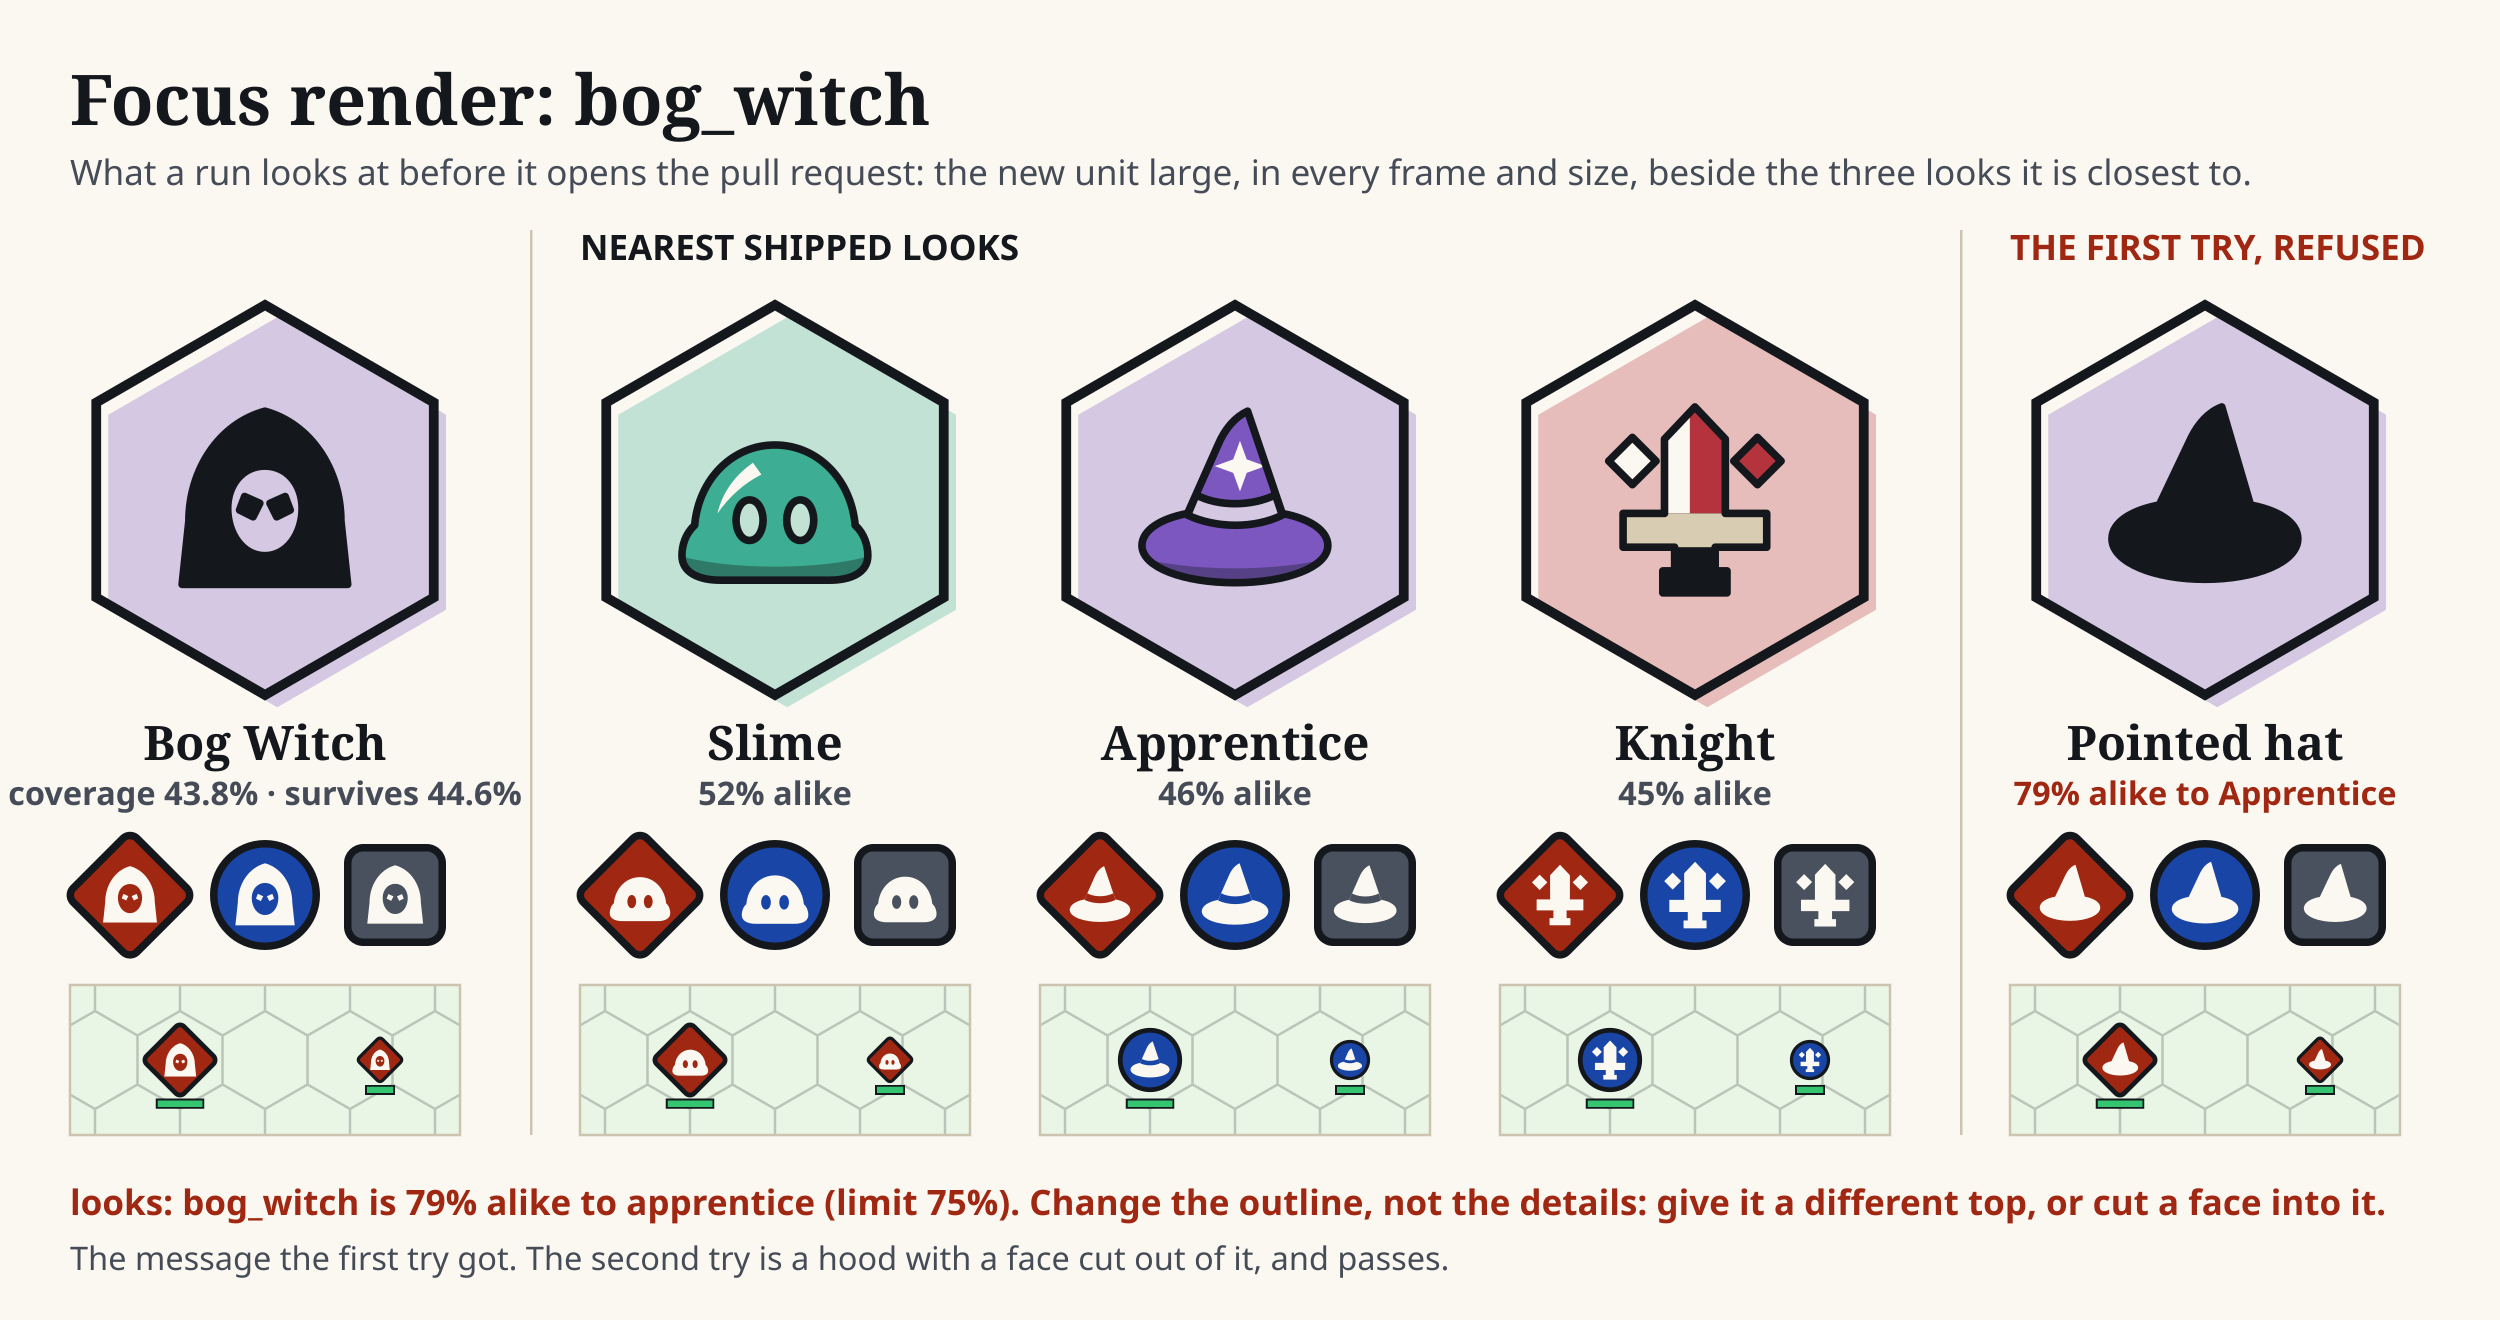
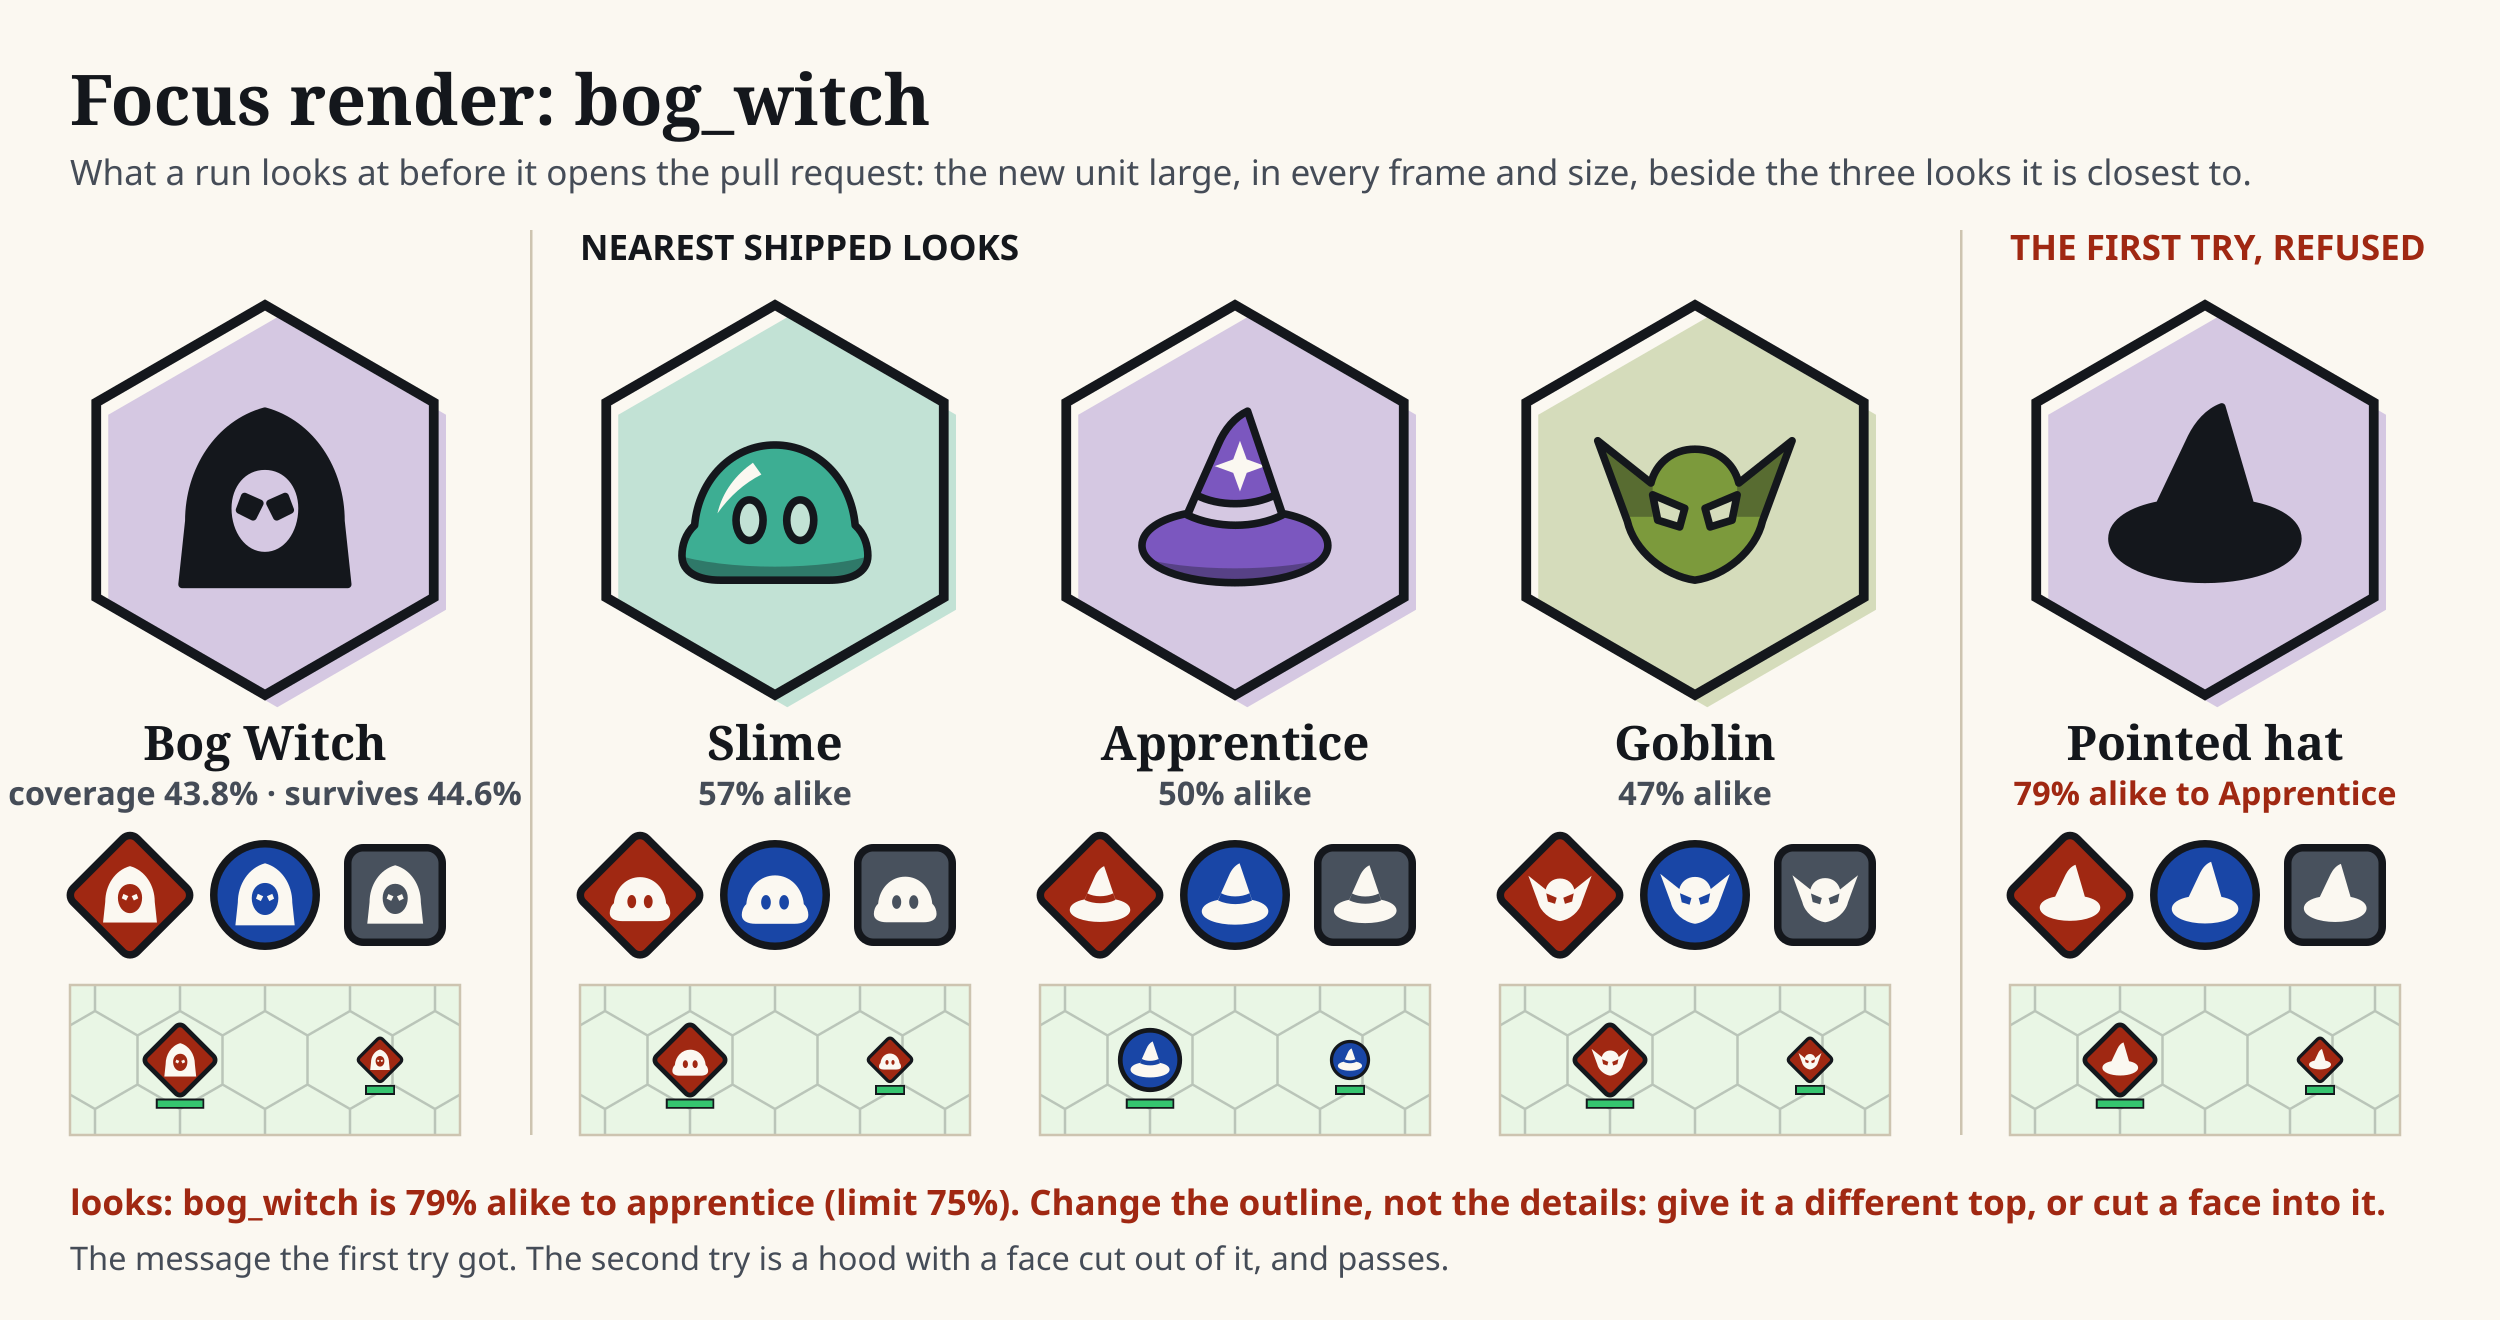
<svg xmlns="http://www.w3.org/2000/svg" width="1000" height="528" viewBox="0 0 1000 528">
  <style>.s{font-family:serif;font-weight:700}.b{font-family:sans-serif}.m{font-family:sans-serif;font-weight:500}.h{font-family:sans-serif;font-weight:700;font-stretch:condensed;font-variant-numeric:tabular-nums}.i{font-family:serif;font-style:italic}</style>
  <rect width="1000" height="528" fill="#FBF8F1" />
  <text x="28" y="50" class="s" font-size="28" fill="#14171C">Focus render: bog_witch</text>
  <text x="28" y="74" class="b" font-size="14" fill="#454C57">What a run looks at before it opens the pull request: the new unit large, in every frame and size, beside the three looks it is closest to.</text>
  <path d="M178.4 243.9L178.4 165.9L110.9 126.9L43.3 165.9L43.3 243.9L110.9 282.9Z" fill="#D5C8E2" />
  <g transform="translate(65.4 159.4) scale(3.38)">
    <path d="M12 1.5 C17.5 3 21 8.5 21 14.5 L21.8 22 L2.2 22 L3 14.5 C3 8.5 6.5 3 12 1.5 Z M12 8 C14.6 8 16.4 10.2 16.4 13 C16.4 16 14.6 18.6 12 18.6 C9.4 18.6 7.6 16 7.6 13 C7.6 10.2 9.4 8 12 8 Z M9.6 11.6 L11.4 12.4 L10.6 14 L9 13.2 Z M14.4 11.6 L15 13.2 L13.4 14 L12.6 12.4 Z" fill="#14171C" fill-rule="evenodd" />
    <path d="M12 1.5 C17.5 3 21 8.5 21 14.5 L21.8 22 L2.2 22 L3 14.5 C3 8.5 6.5 3 12 1.5 Z M12 8 C14.6 8 16.4 10.2 16.4 13 C16.4 16 14.6 18.6 12 18.6 C9.4 18.6 7.6 16 7.6 13 C7.6 10.2 9.4 8 12 8 Z M9.6 11.6 L11.4 12.4 L10.6 14 L9 13.2 Z M14.4 11.6 L15 13.2 L13.4 14 L12.6 12.4 Z" fill="none" stroke="#14171C" stroke-width=".9" stroke-linejoin="round" />
  </g>
  <path d="M173.5 239L173.5 161L106 122L38.5 161L38.5 239L106 278Z" fill="none" stroke="#14171C" stroke-width="3.9" />
  <text x="106" y="304" class="s" font-size="19" fill="#14171C" text-anchor="middle">Bog Witch</text>
  <text x="106" y="322" class="h" font-size="13" fill="#454C57" text-anchor="middle">coverage 43.8% · survives 44.6%</text>
  <rect x="34" y="340" width="36.1" height="36.1" rx="4" transform="rotate(45 52 358)" fill="#A02812" stroke="#14171C" stroke-width="3" />
  <path d="M12 1.5 C17.5 3 21 8.5 21 14.5 L21.8 22 L2.2 22 L3 14.5 C3 8.5 6.5 3 12 1.5 Z M12 8 C14.6 8 16.4 10.2 16.4 13 C16.4 16 14.6 18.6 12 18.6 C9.4 18.6 7.6 16 7.6 13 C7.6 10.2 9.4 8 12 8 Z M9.6 11.6 L11.4 12.4 L10.6 14 L9 13.2 Z M14.4 11.6 L15 13.2 L13.4 14 L12.6 12.4 Z" transform="translate(38.8 344.8) scale(1.1)" fill="#FBF8F1" fill-rule="evenodd" />
  <circle cx="106" cy="358" r="20.5" fill="#1946A6" stroke="#14171C" stroke-width="3" />
  <path d="M12 1.5 C17.5 3 21 8.5 21 14.5 L21.8 22 L2.2 22 L3 14.5 C3 8.5 6.5 3 12 1.5 Z M12 8 C14.6 8 16.4 10.2 16.4 13 C16.4 16 14.6 18.6 12 18.6 C9.4 18.6 7.6 16 7.6 13 C7.6 10.2 9.4 8 12 8 Z M9.6 11.6 L11.4 12.4 L10.6 14 L9 13.2 Z M14.4 11.6 L15 13.2 L13.4 14 L12.6 12.4 Z" transform="translate(91.5 343.5) scale(1.21)" fill="#FBF8F1" fill-rule="evenodd" />
  <rect x="139.1" y="339.1" width="37.8" height="37.8" rx="6.2" fill="#48515D" stroke="#14171C" stroke-width="3" />
  <path d="M12 1.5 C17.5 3 21 8.5 21 14.5 L21.8 22 L2.2 22 L3 14.5 C3 8.5 6.5 3 12 1.5 Z M12 8 C14.6 8 16.4 10.2 16.4 13 C16.4 16 14.6 18.6 12 18.6 C9.4 18.6 7.6 16 7.6 13 C7.6 10.2 9.4 8 12 8 Z M9.6 11.6 L11.4 12.4 L10.6 14 L9 13.2 Z M14.4 11.6 L15 13.2 L13.4 14 L12.6 12.4 Z" transform="translate(144.4 344.4) scale(1.14)" fill="#FBF8F1" fill-rule="evenodd" />
  <clipPath id="fbog_witch">
    <rect x="28" y="394" width="156" height="60" />
  </clipPath>
  <g clip-path="url(#fbog_witch)">
    <rect x="28" y="394" width="156" height="60" fill="#E9F6E5" />
    <path d="M21 374.9l0 -19.6l-17 -9.8l-17 9.8M21 433.8l0 -19.6l-17 -9.8l-17 9.8M38 404.4l0 -19.7l-17 -9.8l-17 9.8M55 374.9l0 -19.6l-17 -9.8l-17 9.8M21 492.7l0 -19.6l-17 -9.8l-17 9.8M38 463.3l0 -19.7l-17 -9.8l-17 9.8M55 433.8l0 -19.6l-17 -9.8l-17 9.8M72 404.4l0 -19.7l-17 -9.8l-17 9.8M89 374.9l0 -19.6l-17 -9.8l-17 9.8M55 492.7l0 -19.6l-17 -9.8l-17 9.8M72 463.3l0 -19.7l-17 -9.8l-17 9.8M89 433.8l0 -19.6l-17 -9.8l-17 9.8M106 404.4l0 -19.7l-17 -9.8l-17 9.8M123 374.9l0 -19.6l-17 -9.8l-17 9.8M89 492.7l0 -19.6l-17 -9.8l-17 9.8M106 463.3l0 -19.7l-17 -9.8l-17 9.8M123 433.8l0 -19.6l-17 -9.8l-17 9.8M140 404.4l0 -19.7l-17 -9.8l-17 9.8M157 374.9l0 -19.6l-17 -9.8l-17 9.8M123 492.7l0 -19.6l-17 -9.8l-17 9.8M140 463.3l0 -19.7l-17 -9.8l-17 9.8M157 433.8l0 -19.6l-17 -9.8l-17 9.8M174 404.4l0 -19.7l-17 -9.8l-17 9.8M191 374.9l0 -19.6l-17 -9.8l-17 9.8M157 492.7l0 -19.6l-17 -9.8l-17 9.8M174 463.3l0 -19.7l-17 -9.8l-17 9.8M191 433.8l0 -19.6l-17 -9.8l-17 9.8M208 404.4l0 -19.7l-17 -9.8l-17 9.8M225 374.9l0 -19.6l-17 -9.8l-17 9.8M191 492.7l0 -19.6l-17 -9.8l-17 9.8M208 463.3l0 -19.7l-17 -9.8l-17 9.8M225 433.8l0 -19.6l-17 -9.8l-17 9.8M225 492.7l0 -19.6l-17 -9.8l-17 9.8" fill="none" stroke="#14171C" stroke-opacity="0.22" stroke-width="1" />
    <rect x="61.4" y="413.4" width="21.2" height="21.2" rx="2.3" transform="rotate(45 72 424)" fill="#A02812" stroke="#14171C" stroke-width="1.9" />
    <path d="M12 1.5 C17.5 3 21 8.5 21 14.5 L21.8 22 L2.2 22 L3 14.5 C3 8.5 6.5 3 12 1.5 Z M12 8 C14.6 8 16.4 10.2 16.4 13 C16.4 16 14.6 18.6 12 18.6 C9.4 18.6 7.6 16 7.6 13 C7.6 10.2 9.4 8 12 8 Z M9.6 11.6 L11.4 12.4 L10.6 14 L9 13.2 Z M14.4 11.6 L15 13.2 L13.4 14 L12.6 12.4 Z" transform="translate(64.3 416.3) scale(0.65)" fill="#FBF8F1" fill-rule="evenodd" />
    <rect x="62.3" y="439.4" width="19.4" height="4.1" fill="#14171C" />
    <rect x="63.1" y="440.2" width="17.9" height="2.6" fill="#35C46F" />
    <rect x="145.4" y="417.4" width="13.1" height="13.1" rx="1.4" transform="rotate(45 152 424)" fill="#A02812" stroke="#14171C" stroke-width="1.3" />
    <path d="M12 1.5 C17.5 3 21 8.5 21 14.5 L21.8 22 L2.2 22 L3 14.5 C3 8.5 6.5 3 12 1.5 Z M12 8 C14.6 8 16.4 10.2 16.4 13 C16.4 16 14.6 18.6 12 18.6 C9.4 18.6 7.6 16 7.6 13 C7.6 10.2 9.4 8 12 8 Z M9.6 11.6 L11.4 12.4 L10.6 14 L9 13.2 Z M14.4 11.6 L15 13.2 L13.4 14 L12.6 12.4 Z" transform="translate(147.2 419.2) scale(0.4)" fill="#FBF8F1" fill-rule="evenodd" />
    <rect x="146" y="434" width="12" height="4" fill="#14171C" />
    <rect x="146.8" y="434.7" width="10.5" height="2.5" fill="#35C46F" />
  </g>
  <rect x="28" y="394" width="156" height="60" fill="none" stroke="#CDC4B0" />
  <rect x="212" y="92" width="1" height="362" fill="#CDC4B0" />
  <text x="232" y="104" class="h" font-size="14" fill="#14171C">NEAREST SHIPPED LOOKS</text>
  <path d="M382.4 243.9L382.4 165.9L314.9 126.9L247.3 165.9L247.3 243.9L314.9 282.9Z" fill="#C2E2D5" />
  <g transform="translate(269.4 159.4) scale(3.38)">
    <path d="M12 5.5 C17 5.5 21 9.5 21.5 15 C22.6 16 23 17.4 23 18.6 C23 20.6 21 21.5 18.5 21.5 L5.5 21.5 C3 21.5 1 20.6 1 18.6 C1 17.4 1.4 16 2.5 15 C3 9.5 7 5.5 12 5.5 Z M9 12 C10 12 10.6 13.2 10.6 14.4 C10.6 15.6 10 16.8 9 16.8 C8 16.8 7.4 15.6 7.4 14.4 C7.4 13.2 8 12 9 12 Z M15 12 C16 12 16.6 13.2 16.6 14.4 C16.6 15.6 16 16.8 15 16.8 C14 16.8 13.4 15.6 13.4 14.4 C13.4 13.2 14 12 15 12 Z" fill="#14171C" fill-rule="evenodd" />
-     <clipPath id="g18">
+     <clipPath id="g2">
      <path d="M12 5.5 C17 5.5 21 9.5 21.5 15 C22.6 16 23 17.4 23 18.6 C23 20.6 21 21.5 18.5 21.5 L5.5 21.5 C3 21.5 1 20.6 1 18.6 C1 17.4 1.4 16 2.5 15 C3 9.5 7 5.5 12 5.5 Z M9 12 C10 12 10.6 13.2 10.6 14.4 C10.6 15.6 10 16.8 9 16.8 C8 16.8 7.4 15.6 7.4 14.4 C7.4 13.2 8 12 9 12 Z M15 12 C16 12 16.6 13.2 16.6 14.4 C16.6 15.6 16 16.8 15 16.8 C14 16.8 13.4 15.6 13.4 14.4 C13.4 13.2 14 12 15 12 Z" clip-rule="evenodd" />
    </clipPath>
-     <g clip-path="url(#g18)">
+     <g clip-path="url(#g2)">
      <path d="M0 0 L24 0 L24 24 L0 24 Z" fill="#3DAE93" fill-rule="evenodd" />
      <path d="M0 18.4 C6 20.4 18 20.4 24 18.4 L24 24 L0 24 Z" fill="#2F7969" fill-rule="evenodd" />
      <path d="M9.4 7.6 C7.4 9 5.8 11 5.2 13.6 C6.6 11.6 8.4 10 10.4 9 Z" fill="#FBF8F1" fill-rule="evenodd" />
    </g>
    <path d="M12 5.5 C17 5.5 21 9.5 21.5 15 C22.6 16 23 17.4 23 18.6 C23 20.6 21 21.5 18.5 21.5 L5.5 21.5 C3 21.5 1 20.6 1 18.6 C1 17.4 1.4 16 2.5 15 C3 9.5 7 5.5 12 5.5 Z M9 12 C10 12 10.6 13.2 10.6 14.4 C10.6 15.6 10 16.8 9 16.8 C8 16.8 7.4 15.6 7.4 14.4 C7.4 13.2 8 12 9 12 Z M15 12 C16 12 16.6 13.2 16.6 14.4 C16.6 15.6 16 16.8 15 16.8 C14 16.8 13.4 15.6 13.4 14.4 C13.4 13.2 14 12 15 12 Z" fill="none" stroke="#14171C" stroke-width=".9" stroke-linejoin="round" />
  </g>
  <path d="M377.5 239L377.5 161L310 122L242.5 161L242.5 239L310 278Z" fill="none" stroke="#14171C" stroke-width="3.9" />
  <text x="310" y="304" class="s" font-size="19" fill="#14171C" text-anchor="middle">Slime</text>
-   <text x="310" y="322" class="h" font-size="13" fill="#454C57" text-anchor="middle">52% alike</text>
+   <text x="310" y="322" class="h" font-size="13" fill="#454C57" text-anchor="middle">57% alike</text>
  <rect x="238" y="340" width="36.1" height="36.1" rx="4" transform="rotate(45 256 358)" fill="#A02812" stroke="#14171C" stroke-width="3" />
  <path d="M12 5.5 C17 5.5 21 9.5 21.5 15 C22.6 16 23 17.4 23 18.6 C23 20.6 21 21.5 18.5 21.5 L5.5 21.5 C3 21.5 1 20.6 1 18.6 C1 17.4 1.4 16 2.5 15 C3 9.5 7 5.5 12 5.5 Z M9 12 C10 12 10.6 13.2 10.6 14.4 C10.6 15.6 10 16.8 9 16.8 C8 16.8 7.4 15.6 7.4 14.4 C7.4 13.2 8 12 9 12 Z M15 12 C16 12 16.6 13.2 16.6 14.4 C16.6 15.6 16 16.8 15 16.8 C14 16.8 13.4 15.6 13.4 14.4 C13.4 13.2 14 12 15 12 Z" transform="translate(242.8 344.8) scale(1.1)" fill="#FBF8F1" fill-rule="evenodd" />
  <circle cx="310" cy="358" r="20.5" fill="#1946A6" stroke="#14171C" stroke-width="3" />
  <path d="M12 5.5 C17 5.5 21 9.5 21.5 15 C22.6 16 23 17.4 23 18.6 C23 20.6 21 21.5 18.5 21.5 L5.5 21.5 C3 21.5 1 20.6 1 18.6 C1 17.4 1.4 16 2.5 15 C3 9.5 7 5.5 12 5.5 Z M9 12 C10 12 10.6 13.2 10.6 14.4 C10.6 15.6 10 16.8 9 16.8 C8 16.8 7.4 15.6 7.4 14.4 C7.4 13.2 8 12 9 12 Z M15 12 C16 12 16.6 13.2 16.6 14.4 C16.6 15.6 16 16.8 15 16.8 C14 16.8 13.4 15.6 13.4 14.4 C13.4 13.2 14 12 15 12 Z" transform="translate(295.5 343.5) scale(1.21)" fill="#FBF8F1" fill-rule="evenodd" />
  <rect x="343.1" y="339.1" width="37.8" height="37.8" rx="6.2" fill="#48515D" stroke="#14171C" stroke-width="3" />
  <path d="M12 5.5 C17 5.5 21 9.5 21.5 15 C22.6 16 23 17.4 23 18.6 C23 20.6 21 21.5 18.5 21.5 L5.5 21.5 C3 21.5 1 20.6 1 18.6 C1 17.4 1.4 16 2.5 15 C3 9.5 7 5.5 12 5.5 Z M9 12 C10 12 10.6 13.2 10.6 14.4 C10.6 15.6 10 16.8 9 16.8 C8 16.8 7.4 15.6 7.4 14.4 C7.4 13.2 8 12 9 12 Z M15 12 C16 12 16.6 13.2 16.6 14.4 C16.6 15.6 16 16.8 15 16.8 C14 16.8 13.4 15.6 13.4 14.4 C13.4 13.2 14 12 15 12 Z" transform="translate(348.4 344.4) scale(1.14)" fill="#FBF8F1" fill-rule="evenodd" />
  <clipPath id="fslime">
    <rect x="232" y="394" width="156" height="60" />
  </clipPath>
  <g clip-path="url(#fslime)">
    <rect x="232" y="394" width="156" height="60" fill="#E9F6E5" />
    <path d="M225 374.9l0 -19.6l-17 -9.8l-17 9.8M225 433.8l0 -19.6l-17 -9.8l-17 9.8M242 404.4l0 -19.7l-17 -9.8l-17 9.8M259 374.9l0 -19.6l-17 -9.8l-17 9.8M225 492.7l0 -19.6l-17 -9.8l-17 9.8M242 463.3l0 -19.7l-17 -9.8l-17 9.8M259 433.8l0 -19.6l-17 -9.8l-17 9.8M276 404.4l0 -19.7l-17 -9.8l-17 9.8M293 374.9l0 -19.6l-17 -9.8l-17 9.8M259 492.7l0 -19.6l-17 -9.8l-17 9.8M276 463.3l0 -19.7l-17 -9.8l-17 9.8M293 433.8l0 -19.6l-17 -9.8l-17 9.8M310 404.4l0 -19.7l-17 -9.8l-17 9.8M327 374.9l0 -19.6l-17 -9.8l-17 9.8M293 492.7l0 -19.6l-17 -9.8l-17 9.8M310 463.3l0 -19.7l-17 -9.8l-17 9.8M327 433.8l0 -19.6l-17 -9.8l-17 9.8M344 404.4l0 -19.7l-17 -9.8l-17 9.8M361 374.9l0 -19.6l-17 -9.8l-17 9.8M327 492.7l0 -19.6l-17 -9.8l-17 9.8M344 463.3l0 -19.7l-17 -9.8l-17 9.8M361 433.8l0 -19.6l-17 -9.8l-17 9.8M378 404.4l0 -19.7l-17 -9.8l-17 9.8M395 374.9l0 -19.6l-17 -9.8l-17 9.8M361 492.7l0 -19.6l-17 -9.8l-17 9.8M378 463.3l0 -19.7l-17 -9.8l-17 9.8M395 433.8l0 -19.6l-17 -9.8l-17 9.8M412 404.4l0 -19.7l-17 -9.8l-17 9.8M429 374.9l0 -19.6l-17 -9.8l-17 9.8M395 492.7l0 -19.6l-17 -9.8l-17 9.8M412 463.3l0 -19.7l-17 -9.8l-17 9.8M429 433.8l0 -19.6l-17 -9.8l-17 9.8M429 492.7l0 -19.6l-17 -9.8l-17 9.8" fill="none" stroke="#14171C" stroke-opacity="0.22" stroke-width="1" />
    <rect x="265.4" y="413.4" width="21.2" height="21.2" rx="2.3" transform="rotate(45 276 424)" fill="#A02812" stroke="#14171C" stroke-width="1.9" />
    <path d="M12 5.5 C17 5.5 21 9.5 21.5 15 C22.6 16 23 17.4 23 18.6 C23 20.6 21 21.5 18.5 21.5 L5.5 21.5 C3 21.5 1 20.6 1 18.6 C1 17.4 1.4 16 2.5 15 C3 9.5 7 5.5 12 5.5 Z M9 12 C10 12 10.6 13.2 10.6 14.4 C10.6 15.6 10 16.8 9 16.8 C8 16.8 7.4 15.6 7.4 14.4 C7.4 13.2 8 12 9 12 Z M15 12 C16 12 16.6 13.2 16.6 14.4 C16.6 15.6 16 16.8 15 16.8 C14 16.8 13.4 15.6 13.4 14.4 C13.4 13.2 14 12 15 12 Z" transform="translate(268.3 416.3) scale(0.65)" fill="#FBF8F1" fill-rule="evenodd" />
    <rect x="266.3" y="439.4" width="19.4" height="4.1" fill="#14171C" />
    <rect x="267.1" y="440.2" width="17.9" height="2.6" fill="#35C46F" />
    <rect x="349.4" y="417.4" width="13.1" height="13.1" rx="1.4" transform="rotate(45 356 424)" fill="#A02812" stroke="#14171C" stroke-width="1.3" />
    <path d="M12 5.5 C17 5.5 21 9.5 21.5 15 C22.6 16 23 17.4 23 18.6 C23 20.6 21 21.5 18.5 21.5 L5.5 21.5 C3 21.5 1 20.6 1 18.6 C1 17.4 1.4 16 2.5 15 C3 9.5 7 5.5 12 5.5 Z M9 12 C10 12 10.6 13.2 10.6 14.4 C10.6 15.6 10 16.8 9 16.8 C8 16.8 7.4 15.6 7.4 14.4 C7.4 13.2 8 12 9 12 Z M15 12 C16 12 16.6 13.2 16.6 14.4 C16.6 15.6 16 16.8 15 16.8 C14 16.8 13.4 15.6 13.4 14.4 C13.4 13.2 14 12 15 12 Z" transform="translate(351.2 419.2) scale(0.4)" fill="#FBF8F1" fill-rule="evenodd" />
    <rect x="350" y="434" width="12" height="4" fill="#14171C" />
    <rect x="350.8" y="434.7" width="10.5" height="2.5" fill="#35C46F" />
  </g>
  <rect x="232" y="394" width="156" height="60" fill="none" stroke="#CDC4B0" />
  <path d="M566.4 243.9L566.4 165.9L498.9 126.9L431.3 165.9L431.3 243.9L498.9 282.9Z" fill="#D5C8E2" />
  <g transform="translate(453.4 159.4) scale(3.38)">
    <path d="M13.5 1.5 L17.6 13.6 C20.8 14.2 23 15.6 23 17.4 C23 20 18 21.8 12 21.8 C6 21.8 1 20 1 17.4 C1 15.6 3.2 14.2 6.4 13.6 L10 5.5 C10.8 3.6 12 2.2 13.5 1.5 Z M7.4 11.4 C10 12.8 14 12.8 16.8 11.4 L17.6 13.8 C14.4 15.4 9.8 15.4 6.4 13.8 Z" fill="#14171C" fill-rule="evenodd" />
-     <clipPath id="g19">
+     <clipPath id="g3">
      <path d="M13.5 1.5 L17.6 13.6 C20.8 14.2 23 15.6 23 17.4 C23 20 18 21.8 12 21.8 C6 21.8 1 20 1 17.4 C1 15.6 3.2 14.2 6.4 13.6 L10 5.5 C10.8 3.6 12 2.2 13.5 1.5 Z M7.4 11.4 C10 12.8 14 12.8 16.8 11.4 L17.6 13.8 C14.4 15.4 9.8 15.4 6.4 13.8 Z" clip-rule="evenodd" />
    </clipPath>
-     <g clip-path="url(#g19)">
+     <g clip-path="url(#g3)">
      <path d="M0 0 L24 0 L24 24 L0 24 Z" fill="#7B57BF" fill-rule="evenodd" />
      <path d="M0 18.6 C6 20.6 18 20.6 24 18.6 L24 24 L0 24 Z" fill="#574186" fill-rule="evenodd" />
      <path d="M12.6 5 L13.4 7.2 L15.6 8 L13.4 8.8 L12.6 11 L11.8 8.8 L9.6 8 L11.8 7.2 Z" fill="#FBF8F1" fill-rule="evenodd" />
    </g>
    <path d="M13.5 1.5 L17.6 13.6 C20.8 14.2 23 15.6 23 17.4 C23 20 18 21.8 12 21.8 C6 21.8 1 20 1 17.4 C1 15.6 3.2 14.2 6.4 13.6 L10 5.5 C10.8 3.6 12 2.2 13.5 1.5 Z M7.4 11.4 C10 12.8 14 12.8 16.8 11.4 L17.6 13.8 C14.4 15.4 9.8 15.4 6.4 13.8 Z" fill="none" stroke="#14171C" stroke-width=".9" stroke-linejoin="round" />
  </g>
  <path d="M561.5 239L561.5 161L494 122L426.5 161L426.5 239L494 278Z" fill="none" stroke="#14171C" stroke-width="3.9" />
  <text x="494" y="304" class="s" font-size="19" fill="#14171C" text-anchor="middle">Apprentice</text>
-   <text x="494" y="322" class="h" font-size="13" fill="#454C57" text-anchor="middle">46% alike</text>
+   <text x="494" y="322" class="h" font-size="13" fill="#454C57" text-anchor="middle">50% alike</text>
  <rect x="422" y="340" width="36.1" height="36.1" rx="4" transform="rotate(45 440 358)" fill="#A02812" stroke="#14171C" stroke-width="3" />
  <path d="M13.5 1.5 L17.6 13.6 C20.8 14.2 23 15.6 23 17.4 C23 20 18 21.8 12 21.8 C6 21.8 1 20 1 17.4 C1 15.6 3.2 14.2 6.4 13.6 L10 5.5 C10.8 3.6 12 2.2 13.5 1.5 Z M7.4 11.4 C10 12.8 14 12.8 16.8 11.4 L17.6 13.8 C14.4 15.4 9.8 15.4 6.4 13.8 Z" transform="translate(426.8 344.8) scale(1.1)" fill="#FBF8F1" fill-rule="evenodd" />
  <circle cx="494" cy="358" r="20.5" fill="#1946A6" stroke="#14171C" stroke-width="3" />
  <path d="M13.5 1.5 L17.6 13.6 C20.8 14.2 23 15.6 23 17.4 C23 20 18 21.8 12 21.8 C6 21.8 1 20 1 17.4 C1 15.6 3.2 14.2 6.4 13.6 L10 5.5 C10.8 3.6 12 2.2 13.5 1.5 Z M7.4 11.4 C10 12.8 14 12.8 16.8 11.4 L17.6 13.8 C14.4 15.4 9.8 15.4 6.4 13.8 Z" transform="translate(479.5 343.5) scale(1.21)" fill="#FBF8F1" fill-rule="evenodd" />
  <rect x="527.1" y="339.1" width="37.8" height="37.8" rx="6.2" fill="#48515D" stroke="#14171C" stroke-width="3" />
  <path d="M13.5 1.5 L17.6 13.6 C20.8 14.2 23 15.6 23 17.4 C23 20 18 21.8 12 21.8 C6 21.8 1 20 1 17.4 C1 15.6 3.2 14.2 6.4 13.6 L10 5.5 C10.8 3.6 12 2.2 13.5 1.5 Z M7.4 11.4 C10 12.8 14 12.8 16.8 11.4 L17.6 13.8 C14.4 15.4 9.8 15.4 6.4 13.8 Z" transform="translate(532.4 344.4) scale(1.14)" fill="#FBF8F1" fill-rule="evenodd" />
  <clipPath id="fapprentice">
    <rect x="416" y="394" width="156" height="60" />
  </clipPath>
  <g clip-path="url(#fapprentice)">
    <rect x="416" y="394" width="156" height="60" fill="#E9F6E5" />
    <path d="M409 374.9l0 -19.6l-17 -9.8l-17 9.8M409 433.8l0 -19.6l-17 -9.8l-17 9.8M426 404.4l0 -19.7l-17 -9.8l-17 9.8M443 374.9l0 -19.6l-17 -9.8l-17 9.8M409 492.7l0 -19.6l-17 -9.8l-17 9.8M426 463.3l0 -19.7l-17 -9.8l-17 9.8M443 433.8l0 -19.6l-17 -9.8l-17 9.8M460 404.4l0 -19.7l-17 -9.8l-17 9.8M477 374.9l0 -19.6l-17 -9.8l-17 9.8M443 492.7l0 -19.6l-17 -9.8l-17 9.8M460 463.3l0 -19.7l-17 -9.8l-17 9.8M477 433.8l0 -19.6l-17 -9.8l-17 9.8M494 404.4l0 -19.7l-17 -9.8l-17 9.8M511 374.9l0 -19.6l-17 -9.8l-17 9.8M477 492.7l0 -19.6l-17 -9.8l-17 9.8M494 463.3l0 -19.7l-17 -9.8l-17 9.8M511 433.8l0 -19.6l-17 -9.8l-17 9.8M528 404.4l0 -19.7l-17 -9.8l-17 9.8M545 374.9l0 -19.6l-17 -9.8l-17 9.8M511 492.7l0 -19.6l-17 -9.8l-17 9.8M528 463.3l0 -19.7l-17 -9.8l-17 9.8M545 433.8l0 -19.6l-17 -9.8l-17 9.8M562 404.4l0 -19.7l-17 -9.8l-17 9.8M579 374.9l0 -19.6l-17 -9.8l-17 9.8M545 492.7l0 -19.6l-17 -9.8l-17 9.8M562 463.3l0 -19.7l-17 -9.8l-17 9.8M579 433.8l0 -19.6l-17 -9.8l-17 9.8M596 404.4l0 -19.7l-17 -9.8l-17 9.8M613 374.9l0 -19.6l-17 -9.8l-17 9.8M579 492.7l0 -19.6l-17 -9.8l-17 9.8M596 463.3l0 -19.7l-17 -9.8l-17 9.8M613 433.8l0 -19.6l-17 -9.8l-17 9.8M613 492.7l0 -19.6l-17 -9.8l-17 9.8" fill="none" stroke="#14171C" stroke-opacity="0.22" stroke-width="1" />
    <circle cx="460" cy="424" r="11.9" fill="#1946A6" stroke="#14171C" stroke-width="1.9" />
    <path d="M13.5 1.5 L17.6 13.6 C20.8 14.2 23 15.6 23 17.4 C23 20 18 21.8 12 21.8 C6 21.8 1 20 1 17.4 C1 15.6 3.2 14.2 6.4 13.6 L10 5.5 C10.8 3.6 12 2.2 13.5 1.5 Z M7.4 11.4 C10 12.8 14 12.8 16.8 11.4 L17.6 13.8 C14.4 15.4 9.8 15.4 6.4 13.8 Z" transform="translate(451.5 415.5) scale(0.71)" fill="#FBF8F1" fill-rule="evenodd" />
    <rect x="450.3" y="439.4" width="19.4" height="4.1" fill="#14171C" />
    <rect x="451.1" y="440.2" width="17.9" height="2.6" fill="#35C46F" />
    <circle cx="540" cy="424" r="7.4" fill="#1946A6" stroke="#14171C" stroke-width="1.3" />
    <path d="M13.5 1.5 L17.6 13.6 C20.8 14.2 23 15.6 23 17.4 C23 20 18 21.8 12 21.8 C6 21.8 1 20 1 17.4 C1 15.6 3.2 14.2 6.4 13.6 L10 5.5 C10.8 3.6 12 2.2 13.5 1.5 Z M7.4 11.4 C10 12.8 14 12.8 16.8 11.4 L17.6 13.8 C14.4 15.4 9.8 15.4 6.4 13.8 Z" transform="translate(534.7 418.7) scale(0.44)" fill="#FBF8F1" fill-rule="evenodd" />
    <rect x="534" y="434" width="12" height="4" fill="#14171C" />
    <rect x="534.8" y="434.7" width="10.5" height="2.5" fill="#35C46F" />
  </g>
  <rect x="416" y="394" width="156" height="60" fill="none" stroke="#CDC4B0" />
-   <path d="M750.4 243.9L750.4 165.9L682.9 126.9L615.3 165.9L615.3 243.9L682.9 282.9Z" fill="#E6BDBB" />
+   <path d="M750.4 243.9L750.4 165.9L682.9 126.9L615.3 165.9L615.3 243.9L682.9 282.9Z" fill="#D5DCBB" />
  <g transform="translate(637.4 159.4) scale(3.38)">
-     <path d="M12 1 L15.6 4.8 L15.6 13.6 L20.5 13.6 L20.5 17.6 L14.4 17.6 L14.4 20.4 L15.8 20.4 L15.8 23 L8.2 23 L8.2 20.4 L9.6 20.4 L9.6 17.6 L3.5 17.6 L3.5 13.6 L8.4 13.6 L8.4 4.8 Z M4.6 4.6 L7.4 7.4 L4.6 10.2 L1.8 7.4 Z M19.4 4.6 L22.2 7.4 L19.4 10.2 L16.6 7.4 Z" fill="#14171C" fill-rule="evenodd" />
-     <clipPath id="g20">
-       <path d="M12 1 L15.6 4.8 L15.6 13.6 L20.5 13.6 L20.5 17.6 L14.4 17.6 L14.4 20.4 L15.8 20.4 L15.8 23 L8.2 23 L8.2 20.4 L9.6 20.4 L9.6 17.6 L3.5 17.6 L3.5 13.6 L8.4 13.6 L8.4 4.8 Z M4.6 4.6 L7.4 7.4 L4.6 10.2 L1.8 7.4 Z M19.4 4.6 L22.2 7.4 L19.4 10.2 L16.6 7.4 Z" clip-rule="evenodd" />
+     <path d="M12 6 C14.6 6 16.6 7.6 17.2 10 L23.5 5 L20 14.5 C19.2 18 15.6 21 12 21.5 C8.4 21 4.8 18 4 14.5 L0.5 5 L6.8 10 C7.4 7.6 9.4 6 12 6 Z M7 11.4 L10.8 13 L10.2 15.2 L7.6 14.4 Z M17 11.4 L16.4 14.4 L13.8 15.2 L13.2 13 Z" fill="#14171C" fill-rule="evenodd" />
+     <clipPath id="g4">
+       <path d="M12 6 C14.6 6 16.6 7.6 17.2 10 L23.5 5 L20 14.5 C19.2 18 15.6 21 12 21.5 C8.4 21 4.8 18 4 14.5 L0.5 5 L6.8 10 C7.4 7.6 9.4 6 12 6 Z M7 11.4 L10.8 13 L10.2 15.2 L7.6 14.4 Z M17 11.4 L16.4 14.4 L13.8 15.2 L13.2 13 Z" clip-rule="evenodd" />
    </clipPath>
-     <g clip-path="url(#g20)">
-       <path d="M0 0 L24 0 L24 13.6 L0 13.6 Z" fill="#B5333C" fill-rule="evenodd" />
-       <path d="M0 0 L11.4 0 L11.4 13.6 L0 13.6 Z" fill="#FBF8F1" fill-rule="evenodd" />
-       <path d="M0 13.6 L24 13.6 L24 17.6 L0 17.6 Z" fill="#D8CCB2" fill-rule="evenodd" />
+     <g clip-path="url(#g4)">
+       <path d="M0 0 L24 0 L24 24 L0 24 Z" fill="#7C9A3C" fill-rule="evenodd" />
+       <path d="M0 0 L7 0 L7 14 L0 14 Z" fill="#586C31" fill-rule="evenodd" />
+       <path d="M17 0 L24 0 L24 14 L17 14 Z" fill="#586C31" fill-rule="evenodd" />
    </g>
-     <path d="M12 1 L15.6 4.8 L15.6 13.6 L20.5 13.6 L20.5 17.6 L14.4 17.6 L14.4 20.4 L15.8 20.4 L15.8 23 L8.2 23 L8.2 20.4 L9.6 20.4 L9.6 17.6 L3.5 17.6 L3.5 13.6 L8.4 13.6 L8.4 4.8 Z M4.6 4.6 L7.4 7.4 L4.6 10.2 L1.8 7.4 Z M19.4 4.6 L22.2 7.4 L19.4 10.2 L16.6 7.4 Z" fill="none" stroke="#14171C" stroke-width=".9" stroke-linejoin="round" />
+     <path d="M12 6 C14.6 6 16.6 7.6 17.2 10 L23.5 5 L20 14.5 C19.2 18 15.6 21 12 21.5 C8.4 21 4.8 18 4 14.5 L0.5 5 L6.8 10 C7.4 7.6 9.4 6 12 6 Z M7 11.4 L10.8 13 L10.2 15.2 L7.6 14.4 Z M17 11.4 L16.4 14.4 L13.8 15.2 L13.2 13 Z" fill="none" stroke="#14171C" stroke-width=".9" stroke-linejoin="round" />
  </g>
  <path d="M745.5 239L745.5 161L678 122L610.5 161L610.5 239L678 278Z" fill="none" stroke="#14171C" stroke-width="3.9" />
-   <text x="678" y="304" class="s" font-size="19" fill="#14171C" text-anchor="middle">Knight</text>
-   <text x="678" y="322" class="h" font-size="13" fill="#454C57" text-anchor="middle">45% alike</text>
+   <text x="678" y="304" class="s" font-size="19" fill="#14171C" text-anchor="middle">Goblin</text>
+   <text x="678" y="322" class="h" font-size="13" fill="#454C57" text-anchor="middle">47% alike</text>
  <rect x="606" y="340" width="36.1" height="36.1" rx="4" transform="rotate(45 624 358)" fill="#A02812" stroke="#14171C" stroke-width="3" />
-   <path d="M12 1 L15.6 4.8 L15.6 13.6 L20.5 13.6 L20.5 17.6 L14.4 17.6 L14.4 20.4 L15.8 20.4 L15.8 23 L8.2 23 L8.2 20.4 L9.6 20.4 L9.6 17.6 L3.5 17.6 L3.5 13.6 L8.4 13.6 L8.4 4.8 Z M4.6 4.6 L7.4 7.4 L4.6 10.2 L1.8 7.4 Z M19.4 4.6 L22.2 7.4 L19.4 10.2 L16.6 7.4 Z" transform="translate(610.8 344.8) scale(1.1)" fill="#FBF8F1" fill-rule="evenodd" />
+   <path d="M12 6 C14.6 6 16.6 7.6 17.2 10 L23.5 5 L20 14.5 C19.2 18 15.6 21 12 21.5 C8.4 21 4.8 18 4 14.5 L0.5 5 L6.8 10 C7.4 7.6 9.4 6 12 6 Z M7 11.4 L10.8 13 L10.2 15.2 L7.6 14.4 Z M17 11.4 L16.4 14.4 L13.8 15.2 L13.2 13 Z" transform="translate(610.8 344.8) scale(1.1)" fill="#FBF8F1" fill-rule="evenodd" />
  <circle cx="678" cy="358" r="20.5" fill="#1946A6" stroke="#14171C" stroke-width="3" />
-   <path d="M12 1 L15.6 4.8 L15.6 13.6 L20.5 13.6 L20.5 17.6 L14.4 17.6 L14.4 20.4 L15.8 20.4 L15.8 23 L8.2 23 L8.2 20.4 L9.6 20.4 L9.6 17.6 L3.5 17.6 L3.5 13.6 L8.4 13.6 L8.4 4.8 Z M4.6 4.6 L7.4 7.4 L4.6 10.2 L1.8 7.4 Z M19.4 4.6 L22.2 7.4 L19.4 10.2 L16.6 7.4 Z" transform="translate(663.5 343.5) scale(1.21)" fill="#FBF8F1" fill-rule="evenodd" />
+   <path d="M12 6 C14.6 6 16.6 7.6 17.2 10 L23.5 5 L20 14.5 C19.2 18 15.6 21 12 21.5 C8.4 21 4.8 18 4 14.5 L0.5 5 L6.8 10 C7.4 7.6 9.4 6 12 6 Z M7 11.4 L10.8 13 L10.2 15.2 L7.6 14.4 Z M17 11.4 L16.4 14.4 L13.8 15.2 L13.2 13 Z" transform="translate(663.5 343.5) scale(1.21)" fill="#FBF8F1" fill-rule="evenodd" />
  <rect x="711.1" y="339.1" width="37.8" height="37.8" rx="6.2" fill="#48515D" stroke="#14171C" stroke-width="3" />
-   <path d="M12 1 L15.6 4.8 L15.6 13.6 L20.5 13.6 L20.5 17.6 L14.4 17.6 L14.4 20.4 L15.8 20.4 L15.8 23 L8.2 23 L8.2 20.4 L9.6 20.4 L9.6 17.6 L3.5 17.6 L3.5 13.6 L8.4 13.6 L8.4 4.8 Z M4.6 4.6 L7.4 7.4 L4.6 10.2 L1.8 7.4 Z M19.4 4.6 L22.2 7.4 L19.4 10.2 L16.6 7.4 Z" transform="translate(716.4 344.4) scale(1.14)" fill="#FBF8F1" fill-rule="evenodd" />
-   <clipPath id="fknight">
+   <path d="M12 6 C14.6 6 16.6 7.6 17.2 10 L23.5 5 L20 14.5 C19.2 18 15.6 21 12 21.5 C8.4 21 4.8 18 4 14.5 L0.5 5 L6.8 10 C7.4 7.6 9.4 6 12 6 Z M7 11.4 L10.8 13 L10.2 15.2 L7.6 14.4 Z M17 11.4 L16.4 14.4 L13.8 15.2 L13.2 13 Z" transform="translate(716.4 344.4) scale(1.14)" fill="#FBF8F1" fill-rule="evenodd" />
+   <clipPath id="fgoblin">
    <rect x="600" y="394" width="156" height="60" />
  </clipPath>
-   <g clip-path="url(#fknight)">
+   <g clip-path="url(#fgoblin)">
    <rect x="600" y="394" width="156" height="60" fill="#E9F6E5" />
    <path d="M593 374.9l0 -19.6l-17 -9.8l-17 9.8M593 433.8l0 -19.6l-17 -9.8l-17 9.8M610 404.4l0 -19.7l-17 -9.8l-17 9.8M627 374.9l0 -19.6l-17 -9.8l-17 9.8M593 492.7l0 -19.6l-17 -9.8l-17 9.8M610 463.3l0 -19.7l-17 -9.8l-17 9.8M627 433.8l0 -19.6l-17 -9.8l-17 9.8M644 404.4l0 -19.7l-17 -9.8l-17 9.8M661 374.9l0 -19.6l-17 -9.8l-17 9.8M627 492.7l0 -19.6l-17 -9.8l-17 9.8M644 463.3l0 -19.7l-17 -9.8l-17 9.8M661 433.8l0 -19.6l-17 -9.8l-17 9.8M678 404.4l0 -19.7l-17 -9.8l-17 9.8M695 374.9l0 -19.6l-17 -9.8l-17 9.8M661 492.7l0 -19.6l-17 -9.8l-17 9.8M678 463.3l0 -19.7l-17 -9.8l-17 9.8M695 433.8l0 -19.6l-17 -9.8l-17 9.8M712 404.4l0 -19.7l-17 -9.8l-17 9.8M729 374.9l0 -19.6l-17 -9.8l-17 9.8M695 492.7l0 -19.6l-17 -9.8l-17 9.8M712 463.3l0 -19.7l-17 -9.8l-17 9.8M729 433.8l0 -19.6l-17 -9.8l-17 9.8M746 404.4l0 -19.7l-17 -9.8l-17 9.8M763 374.9l0 -19.6l-17 -9.8l-17 9.8M729 492.7l0 -19.6l-17 -9.8l-17 9.8M746 463.3l0 -19.7l-17 -9.8l-17 9.8M763 433.8l0 -19.6l-17 -9.8l-17 9.8M780 404.4l0 -19.7l-17 -9.8l-17 9.8M797 374.9l0 -19.6l-17 -9.8l-17 9.8M763 492.7l0 -19.6l-17 -9.8l-17 9.8M780 463.3l0 -19.7l-17 -9.8l-17 9.8M797 433.8l0 -19.6l-17 -9.8l-17 9.8M797 492.7l0 -19.6l-17 -9.8l-17 9.8" fill="none" stroke="#14171C" stroke-opacity="0.22" stroke-width="1" />
-     <circle cx="644" cy="424" r="11.9" fill="#1946A6" stroke="#14171C" stroke-width="1.9" />
-     <path d="M12 1 L15.6 4.8 L15.6 13.6 L20.5 13.6 L20.5 17.6 L14.4 17.6 L14.4 20.4 L15.8 20.4 L15.8 23 L8.2 23 L8.2 20.4 L9.6 20.4 L9.6 17.6 L3.5 17.6 L3.5 13.6 L8.4 13.6 L8.4 4.8 Z M4.6 4.6 L7.4 7.4 L4.6 10.2 L1.8 7.4 Z M19.4 4.6 L22.2 7.4 L19.4 10.2 L16.6 7.4 Z" transform="translate(635.5 415.5) scale(0.71)" fill="#FBF8F1" fill-rule="evenodd" />
+     <rect x="633.4" y="413.4" width="21.2" height="21.2" rx="2.3" transform="rotate(45 644 424)" fill="#A02812" stroke="#14171C" stroke-width="1.9" />
+     <path d="M12 6 C14.6 6 16.6 7.6 17.2 10 L23.5 5 L20 14.5 C19.2 18 15.6 21 12 21.5 C8.4 21 4.8 18 4 14.5 L0.5 5 L6.8 10 C7.4 7.6 9.4 6 12 6 Z M7 11.4 L10.8 13 L10.2 15.2 L7.6 14.4 Z M17 11.4 L16.4 14.4 L13.8 15.2 L13.2 13 Z" transform="translate(636.3 416.3) scale(0.65)" fill="#FBF8F1" fill-rule="evenodd" />
    <rect x="634.3" y="439.4" width="19.4" height="4.1" fill="#14171C" />
    <rect x="635.1" y="440.2" width="17.9" height="2.6" fill="#35C46F" />
-     <circle cx="724" cy="424" r="7.4" fill="#1946A6" stroke="#14171C" stroke-width="1.3" />
-     <path d="M12 1 L15.6 4.8 L15.6 13.6 L20.5 13.6 L20.5 17.6 L14.4 17.6 L14.4 20.4 L15.8 20.4 L15.8 23 L8.2 23 L8.2 20.4 L9.6 20.4 L9.6 17.6 L3.5 17.6 L3.5 13.6 L8.4 13.6 L8.4 4.8 Z M4.6 4.6 L7.4 7.4 L4.6 10.2 L1.8 7.4 Z M19.4 4.6 L22.2 7.4 L19.4 10.2 L16.6 7.4 Z" transform="translate(718.7 418.7) scale(0.44)" fill="#FBF8F1" fill-rule="evenodd" />
+     <rect x="717.4" y="417.4" width="13.1" height="13.1" rx="1.4" transform="rotate(45 724 424)" fill="#A02812" stroke="#14171C" stroke-width="1.3" />
+     <path d="M12 6 C14.6 6 16.6 7.6 17.2 10 L23.5 5 L20 14.5 C19.2 18 15.6 21 12 21.5 C8.4 21 4.8 18 4 14.5 L0.5 5 L6.8 10 C7.4 7.6 9.4 6 12 6 Z M7 11.4 L10.8 13 L10.2 15.2 L7.6 14.4 Z M17 11.4 L16.4 14.4 L13.8 15.2 L13.2 13 Z" transform="translate(719.2 419.2) scale(0.4)" fill="#FBF8F1" fill-rule="evenodd" />
    <rect x="718" y="434" width="12" height="4" fill="#14171C" />
    <rect x="718.8" y="434.7" width="10.5" height="2.5" fill="#35C46F" />
  </g>
  <rect x="600" y="394" width="156" height="60" fill="none" stroke="#CDC4B0" />
  <rect x="784" y="92" width="1" height="362" fill="#CDC4B0" />
  <text x="804" y="104" class="h" font-size="14" fill="#A02812">THE FIRST TRY, REFUSED</text>
  <path d="M954.4 243.9L954.4 165.9L886.9 126.9L819.3 165.9L819.3 243.9L886.9 282.9Z" fill="#D5C8E2" />
  <g transform="translate(841.4 159.4) scale(3.38)">
    <path d="M14 1 L17.4 12.6 C20.6 13.2 23 14.6 23 16.6 C23 19.4 18 21.4 12 21.4 C6 21.4 1 19.4 1 16.6 C1 14.6 3.4 13.2 6.6 12.6 L10.4 4.6 C11.2 3 12.4 1.6 14 1 Z" fill="#14171C" fill-rule="evenodd" />
    <path d="M14 1 L17.4 12.6 C20.6 13.2 23 14.6 23 16.6 C23 19.4 18 21.4 12 21.4 C6 21.4 1 19.4 1 16.6 C1 14.6 3.4 13.2 6.6 12.6 L10.4 4.6 C11.2 3 12.4 1.6 14 1 Z" fill="none" stroke="#14171C" stroke-width=".9" stroke-linejoin="round" />
  </g>
  <path d="M949.5 239L949.5 161L882 122L814.5 161L814.5 239L882 278Z" fill="none" stroke="#14171C" stroke-width="3.9" />
  <text x="882" y="304" class="s" font-size="19" fill="#14171C" text-anchor="middle">Pointed hat</text>
  <text x="882" y="322" class="h" font-size="13" fill="#A02812" text-anchor="middle">79% alike to Apprentice</text>
  <rect x="810" y="340" width="36.1" height="36.1" rx="4" transform="rotate(45 828 358)" fill="#A02812" stroke="#14171C" stroke-width="3" />
  <path d="M14 1 L17.4 12.6 C20.6 13.2 23 14.6 23 16.6 C23 19.4 18 21.4 12 21.4 C6 21.4 1 19.4 1 16.6 C1 14.6 3.4 13.2 6.6 12.6 L10.4 4.6 C11.2 3 12.4 1.6 14 1 Z" transform="translate(814.8 344.8) scale(1.1)" fill="#FBF8F1" fill-rule="evenodd" />
  <circle cx="882" cy="358" r="20.5" fill="#1946A6" stroke="#14171C" stroke-width="3" />
  <path d="M14 1 L17.4 12.6 C20.6 13.2 23 14.6 23 16.6 C23 19.4 18 21.4 12 21.4 C6 21.4 1 19.4 1 16.6 C1 14.6 3.4 13.2 6.6 12.6 L10.4 4.6 C11.2 3 12.4 1.6 14 1 Z" transform="translate(867.5 343.5) scale(1.21)" fill="#FBF8F1" fill-rule="evenodd" />
  <rect x="915.1" y="339.1" width="37.8" height="37.8" rx="6.2" fill="#48515D" stroke="#14171C" stroke-width="3" />
  <path d="M14 1 L17.4 12.6 C20.6 13.2 23 14.6 23 16.6 C23 19.4 18 21.4 12 21.4 C6 21.4 1 19.4 1 16.6 C1 14.6 3.4 13.2 6.6 12.6 L10.4 4.6 C11.2 3 12.4 1.6 14 1 Z" transform="translate(920.4 344.4) scale(1.14)" fill="#FBF8F1" fill-rule="evenodd" />
  <clipPath id="fbog_witch_v1">
    <rect x="804" y="394" width="156" height="60" />
  </clipPath>
  <g clip-path="url(#fbog_witch_v1)">
    <rect x="804" y="394" width="156" height="60" fill="#E9F6E5" />
    <path d="M797 374.9l0 -19.6l-17 -9.8l-17 9.8M797 433.8l0 -19.6l-17 -9.8l-17 9.8M814 404.4l0 -19.7l-17 -9.8l-17 9.8M831 374.9l0 -19.6l-17 -9.8l-17 9.8M797 492.7l0 -19.6l-17 -9.8l-17 9.8M814 463.3l0 -19.7l-17 -9.8l-17 9.8M831 433.8l0 -19.6l-17 -9.8l-17 9.8M848 404.4l0 -19.7l-17 -9.8l-17 9.8M865 374.9l0 -19.6l-17 -9.8l-17 9.8M831 492.7l0 -19.6l-17 -9.8l-17 9.8M848 463.3l0 -19.7l-17 -9.8l-17 9.8M865 433.8l0 -19.6l-17 -9.8l-17 9.8M882 404.4l0 -19.7l-17 -9.8l-17 9.8M899 374.9l0 -19.6l-17 -9.8l-17 9.8M865 492.7l0 -19.6l-17 -9.8l-17 9.8M882 463.3l0 -19.7l-17 -9.8l-17 9.8M899 433.8l0 -19.6l-17 -9.8l-17 9.8M916 404.4l0 -19.7l-17 -9.8l-17 9.8M933 374.9l0 -19.6l-17 -9.8l-17 9.8M899 492.7l0 -19.6l-17 -9.8l-17 9.8M916 463.3l0 -19.7l-17 -9.8l-17 9.8M933 433.8l0 -19.6l-17 -9.8l-17 9.8M950 404.4l0 -19.7l-17 -9.8l-17 9.8M967 374.9l0 -19.6l-17 -9.8l-17 9.8M933 492.7l0 -19.6l-17 -9.8l-17 9.8M950 463.3l0 -19.7l-17 -9.8l-17 9.8M967 433.8l0 -19.6l-17 -9.8l-17 9.8M984 404.4l0 -19.7l-17 -9.8l-17 9.8M1001 374.9l0 -19.6l-17 -9.8l-17 9.8M967 492.7l0 -19.6l-17 -9.8l-17 9.8M984 463.3l0 -19.7l-17 -9.8l-17 9.8M1001 433.8l0 -19.6l-17 -9.8l-17 9.8M1001 492.7l0 -19.6l-17 -9.8l-17 9.8" fill="none" stroke="#14171C" stroke-opacity="0.22" stroke-width="1" />
    <rect x="837.4" y="413.4" width="21.2" height="21.2" rx="2.3" transform="rotate(45 848 424)" fill="#A02812" stroke="#14171C" stroke-width="1.9" />
    <path d="M14 1 L17.4 12.6 C20.6 13.2 23 14.6 23 16.6 C23 19.4 18 21.4 12 21.4 C6 21.4 1 19.4 1 16.6 C1 14.6 3.4 13.2 6.6 12.6 L10.4 4.6 C11.2 3 12.4 1.6 14 1 Z" transform="translate(840.3 416.3) scale(0.65)" fill="#FBF8F1" fill-rule="evenodd" />
    <rect x="838.3" y="439.4" width="19.4" height="4.1" fill="#14171C" />
    <rect x="839.1" y="440.2" width="17.9" height="2.6" fill="#35C46F" />
    <rect x="921.4" y="417.4" width="13.1" height="13.1" rx="1.4" transform="rotate(45 928 424)" fill="#A02812" stroke="#14171C" stroke-width="1.3" />
    <path d="M14 1 L17.4 12.6 C20.6 13.2 23 14.6 23 16.6 C23 19.4 18 21.4 12 21.4 C6 21.4 1 19.4 1 16.6 C1 14.6 3.4 13.2 6.6 12.6 L10.4 4.6 C11.2 3 12.4 1.6 14 1 Z" transform="translate(923.2 419.2) scale(0.4)" fill="#FBF8F1" fill-rule="evenodd" />
    <rect x="922" y="434" width="12" height="4" fill="#14171C" />
    <rect x="922.8" y="434.7" width="10.5" height="2.5" fill="#35C46F" />
  </g>
  <rect x="804" y="394" width="156" height="60" fill="none" stroke="#CDC4B0" />
  <text x="28" y="486" class="h" font-size="14" fill="#A02812">looks: bog_witch is 79% alike to apprentice (limit 75%). Change the outline, not the details: give it a different top, or cut a face into it.</text>
  <text x="28" y="508" class="b" font-size="13" fill="#454C57">The message the first try got. The second try is a hood with a face cut out of it, and passes.</text>
</svg>
